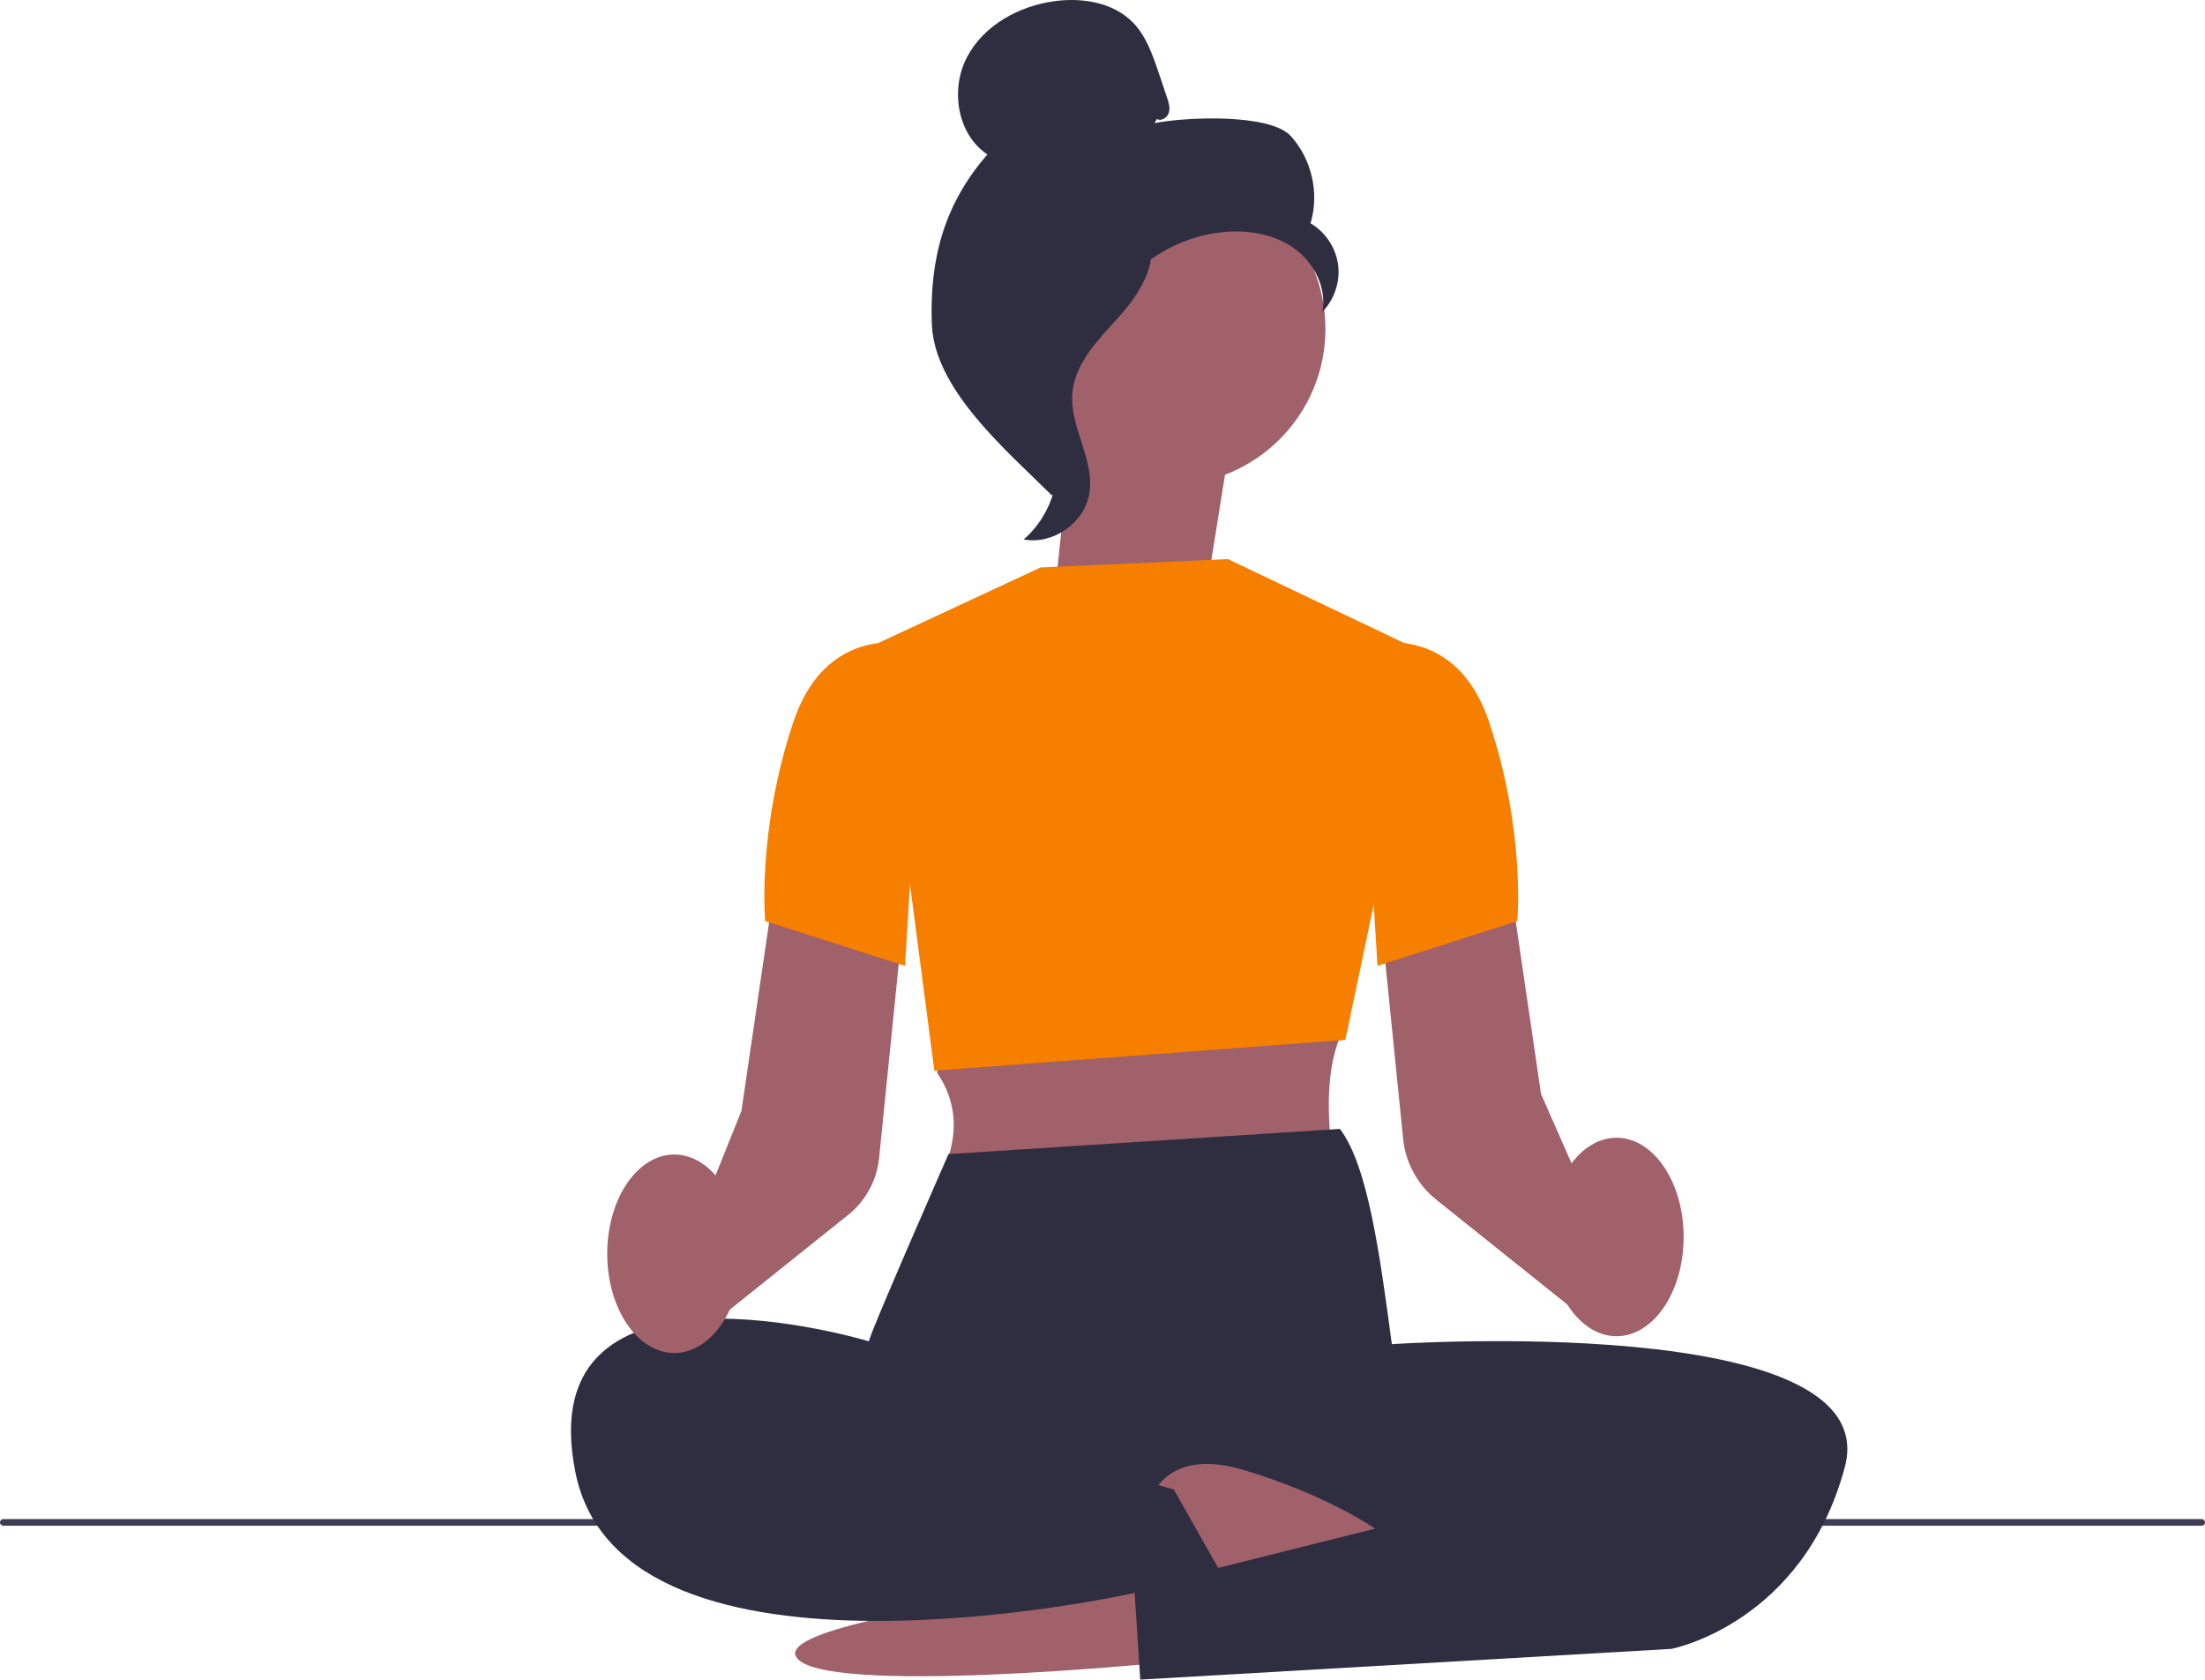
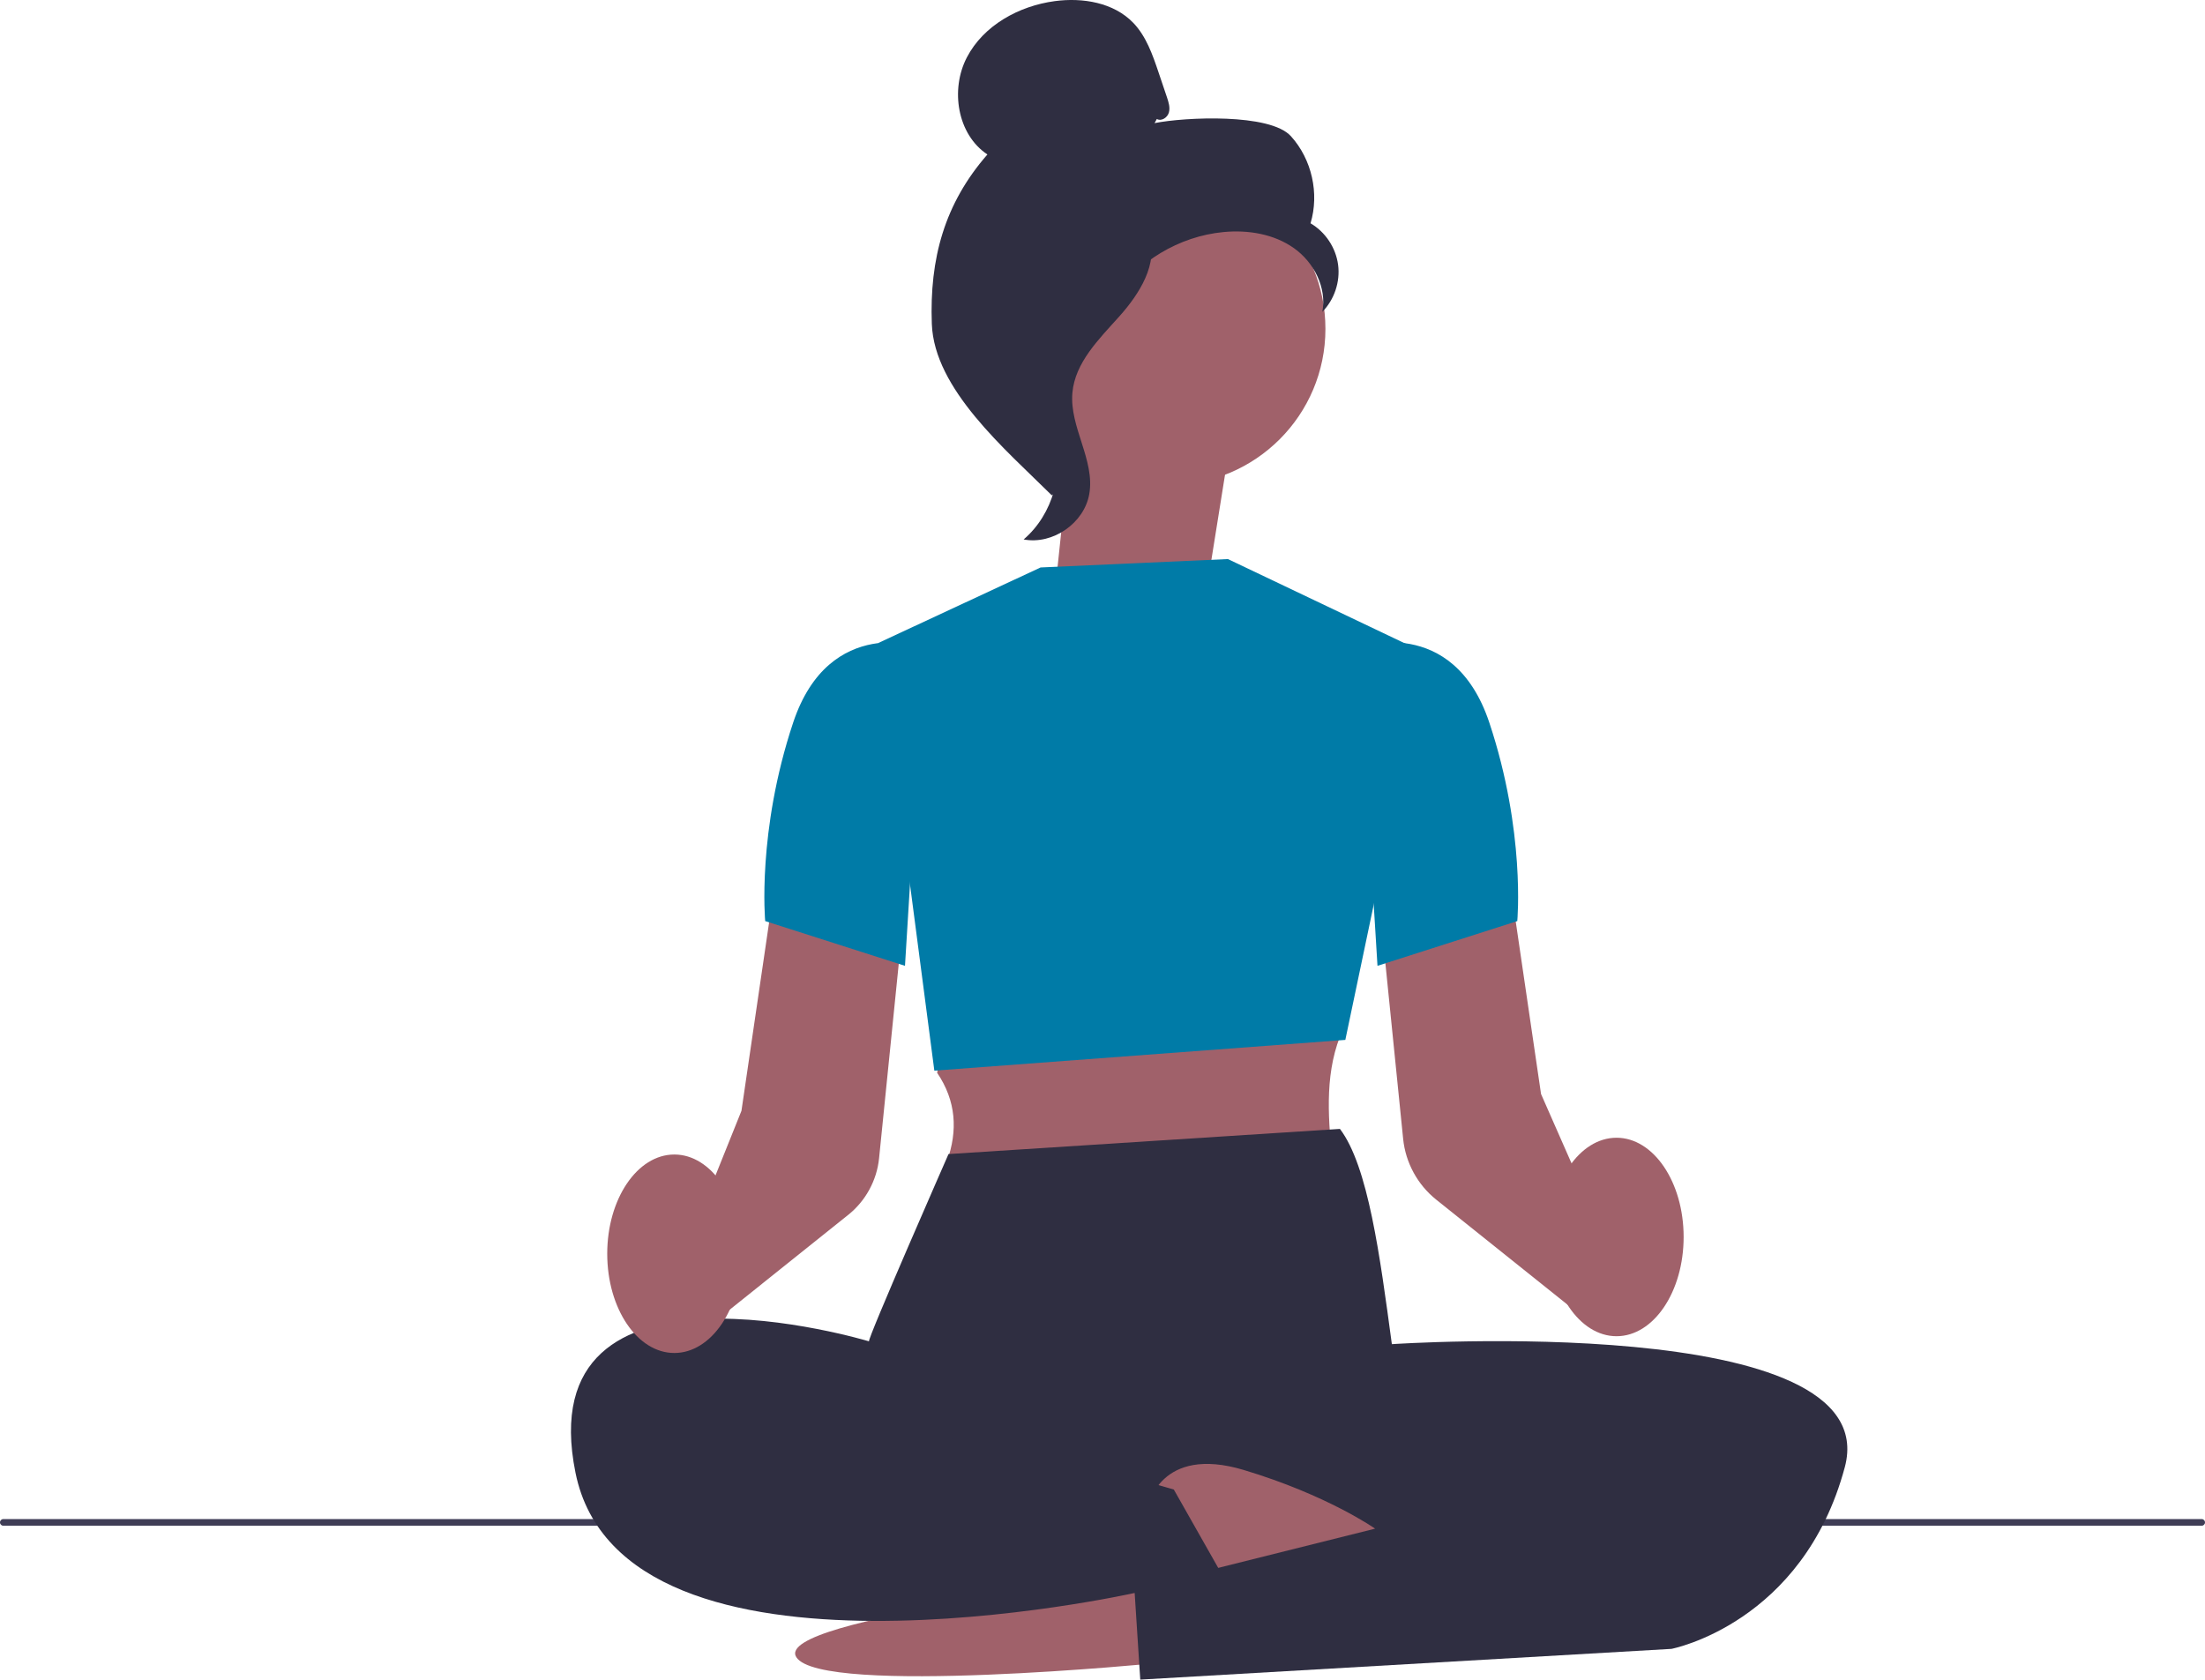
<svg xmlns="http://www.w3.org/2000/svg" width="788.67" height="600.83" viewBox="0 0 788.67 600.83">
  <path d="m0,544.59c0,.66.53,1.19,1.19,1.19h786.29c.66,0,1.19-.53,1.19-1.19s-.53-1.19-1.19-1.19H1.19c-.66,0-1.19.53-1.19,1.19Z" fill="#3f3d56" />
  <polygon points="432.06 207.9 440.18 157.19 385.41 134.88 377.3 211.95 432.06 207.9" fill="#a0616a" />
  <circle cx="418.22" cy="117.64" r="55.85" fill="#a0616a" />
  <path d="m413.77,42.56c1.62.94,3.78-.48,4.3-2.28s-.09-3.71-.68-5.48c-1-2.97-2.01-5.95-3.01-8.92-2.14-6.33-4.41-12.88-9.03-17.7-6.99-7.27-18.09-9.12-28.08-7.78-12.83,1.72-25.5,8.67-31.46,20.16-5.97,11.49-3.43,27.53,7.36,34.7-15.37,17.61-20.73,37.25-19.88,60.61.85,23.36,26.3,44.86,42.91,61.32,3.71-2.25,7.08-12.78,5.04-16.61-2.04-3.83.88-8.26-1.64-11.78-2.52-3.52-4.64,2.09-2.08-1.42,1.61-2.21-4.68-7.3-2.28-8.62,11.58-6.4,15.43-20.84,22.71-31.89,8.77-13.33,23.79-22.36,39.68-23.86,8.75-.83,18,.67,25.17,5.75s11.82,14.16,10.16,22.8c4.31-4.38,6.45-10.79,5.64-16.87s-4.55-11.72-9.86-14.81c3.22-10.66.46-22.92-7.02-31.17-7.48-8.25-37.84-6.84-48.76-4.67" fill="#2f2e41" />
  <path d="m412.07,83.32c-14.47,1.56-24.92,14.1-33.74,25.67-5.08,6.67-10.41,14.04-10.28,22.43.13,8.48,5.8,15.75,8.51,23.79,4.43,13.14.11,28.76-10.43,37.76,10.42,1.98,21.68-5.83,23.48-16.28,2.09-12.16-7.13-23.9-6.04-36.2.96-10.83,9.5-19.17,16.75-27.27s14.07-18.85,10.73-29.2" fill="#2f2e41" />
  <path d="m414.84,594.83s-121,12-130-2,122.79-28,122.79-28l7.21,30Z" fill="#a0616a" />
  <path d="m337.69,370.49l-2.5,13.27c6.81,10.05,7.46,20.67,3.5,31.73l138,1c-1.48-14.95-3.11-30.97,2.57-45.66l-141.57-.34Z" fill="#a0616a" />
  <path d="m563.73,469.16l-50.05-40.04c-6.65-5.32-10.96-13.23-11.81-21.7l-7.71-76.27,45.95-15.32,11.08,75.52,27.61,62.75-15.06,15.06h-.01Z" fill="#a0616a" />
-   <polygon points="372.19 202.99 439.19 199.99 510.19 233.81 481.19 371.99 334.19 382.99 314.19 229.99 372.19 202.99" fill="#f77f00" />
+   <polygon points="372.19 202.99 439.19 199.99 510.19 233.81 481.19 371.99 334.19 382.99 314.19 229.99 372.19 202.99" fill="#007BA7" />
  <path d="m479.26,403.83c10.07,13.27,14.29,45.22,18.57,77,0,0-186-1-187-1s28.43-67,28.43-67l140-9h0Z" fill="#2f2e41" />
  <path d="m485.34,472.35l12.5,8.48s177-12,162,44-62,65-62,65l-190,11-2-31s-183,41-200-43,105-47,105-47l174.5-7.48h0Z" fill="#2f2e41" />
  <path d="m410.65,538.83s4.19-22,34.19-13,47,21,47,21l-72,18-9.19-26Z" fill="#a0616a" />
-   <path d="m485.69,231.49s34-12,47,27c13,39,10,71,10,71l-50,16-7-114h0Z" fill="#f77f00" />
+   <path d="m485.69,231.49s34-12,47,27c13,39,10,71,10,71l-50,16-7-114h0Z" fill="#007BA7" />
  <path d="m252.54,475.25l-10.91-19.22,23.57-58.67,11.08-75.53,45.95,15.32-7.81,77.2c-.8,7.89-4.81,15.25-11,20.2l-50.88,40.71h0Z" fill="#a0616a" />
-   <path d="m330.69,231.49s-34-12-47,27c-13,39-10,71-10,71l50,16,7-114h0Z" fill="#f77f00" />
+   <path d="m330.69,231.49s-34-12-47,27c-13,39-10,71-10,71l50,16,7-114h0Z" fill="#007BA7" />
  <ellipse cx="578.19" cy="442.49" rx="24" ry="35.5" fill="#a0616a" />
  <ellipse cx="241.19" cy="448.49" rx="24" ry="35.5" fill="#a0616a" />
  <polyline points="332.84 507.83 419.84 532.83 436.84 562.83 404.33 569.83" fill="#2f2e41" />
</svg>
